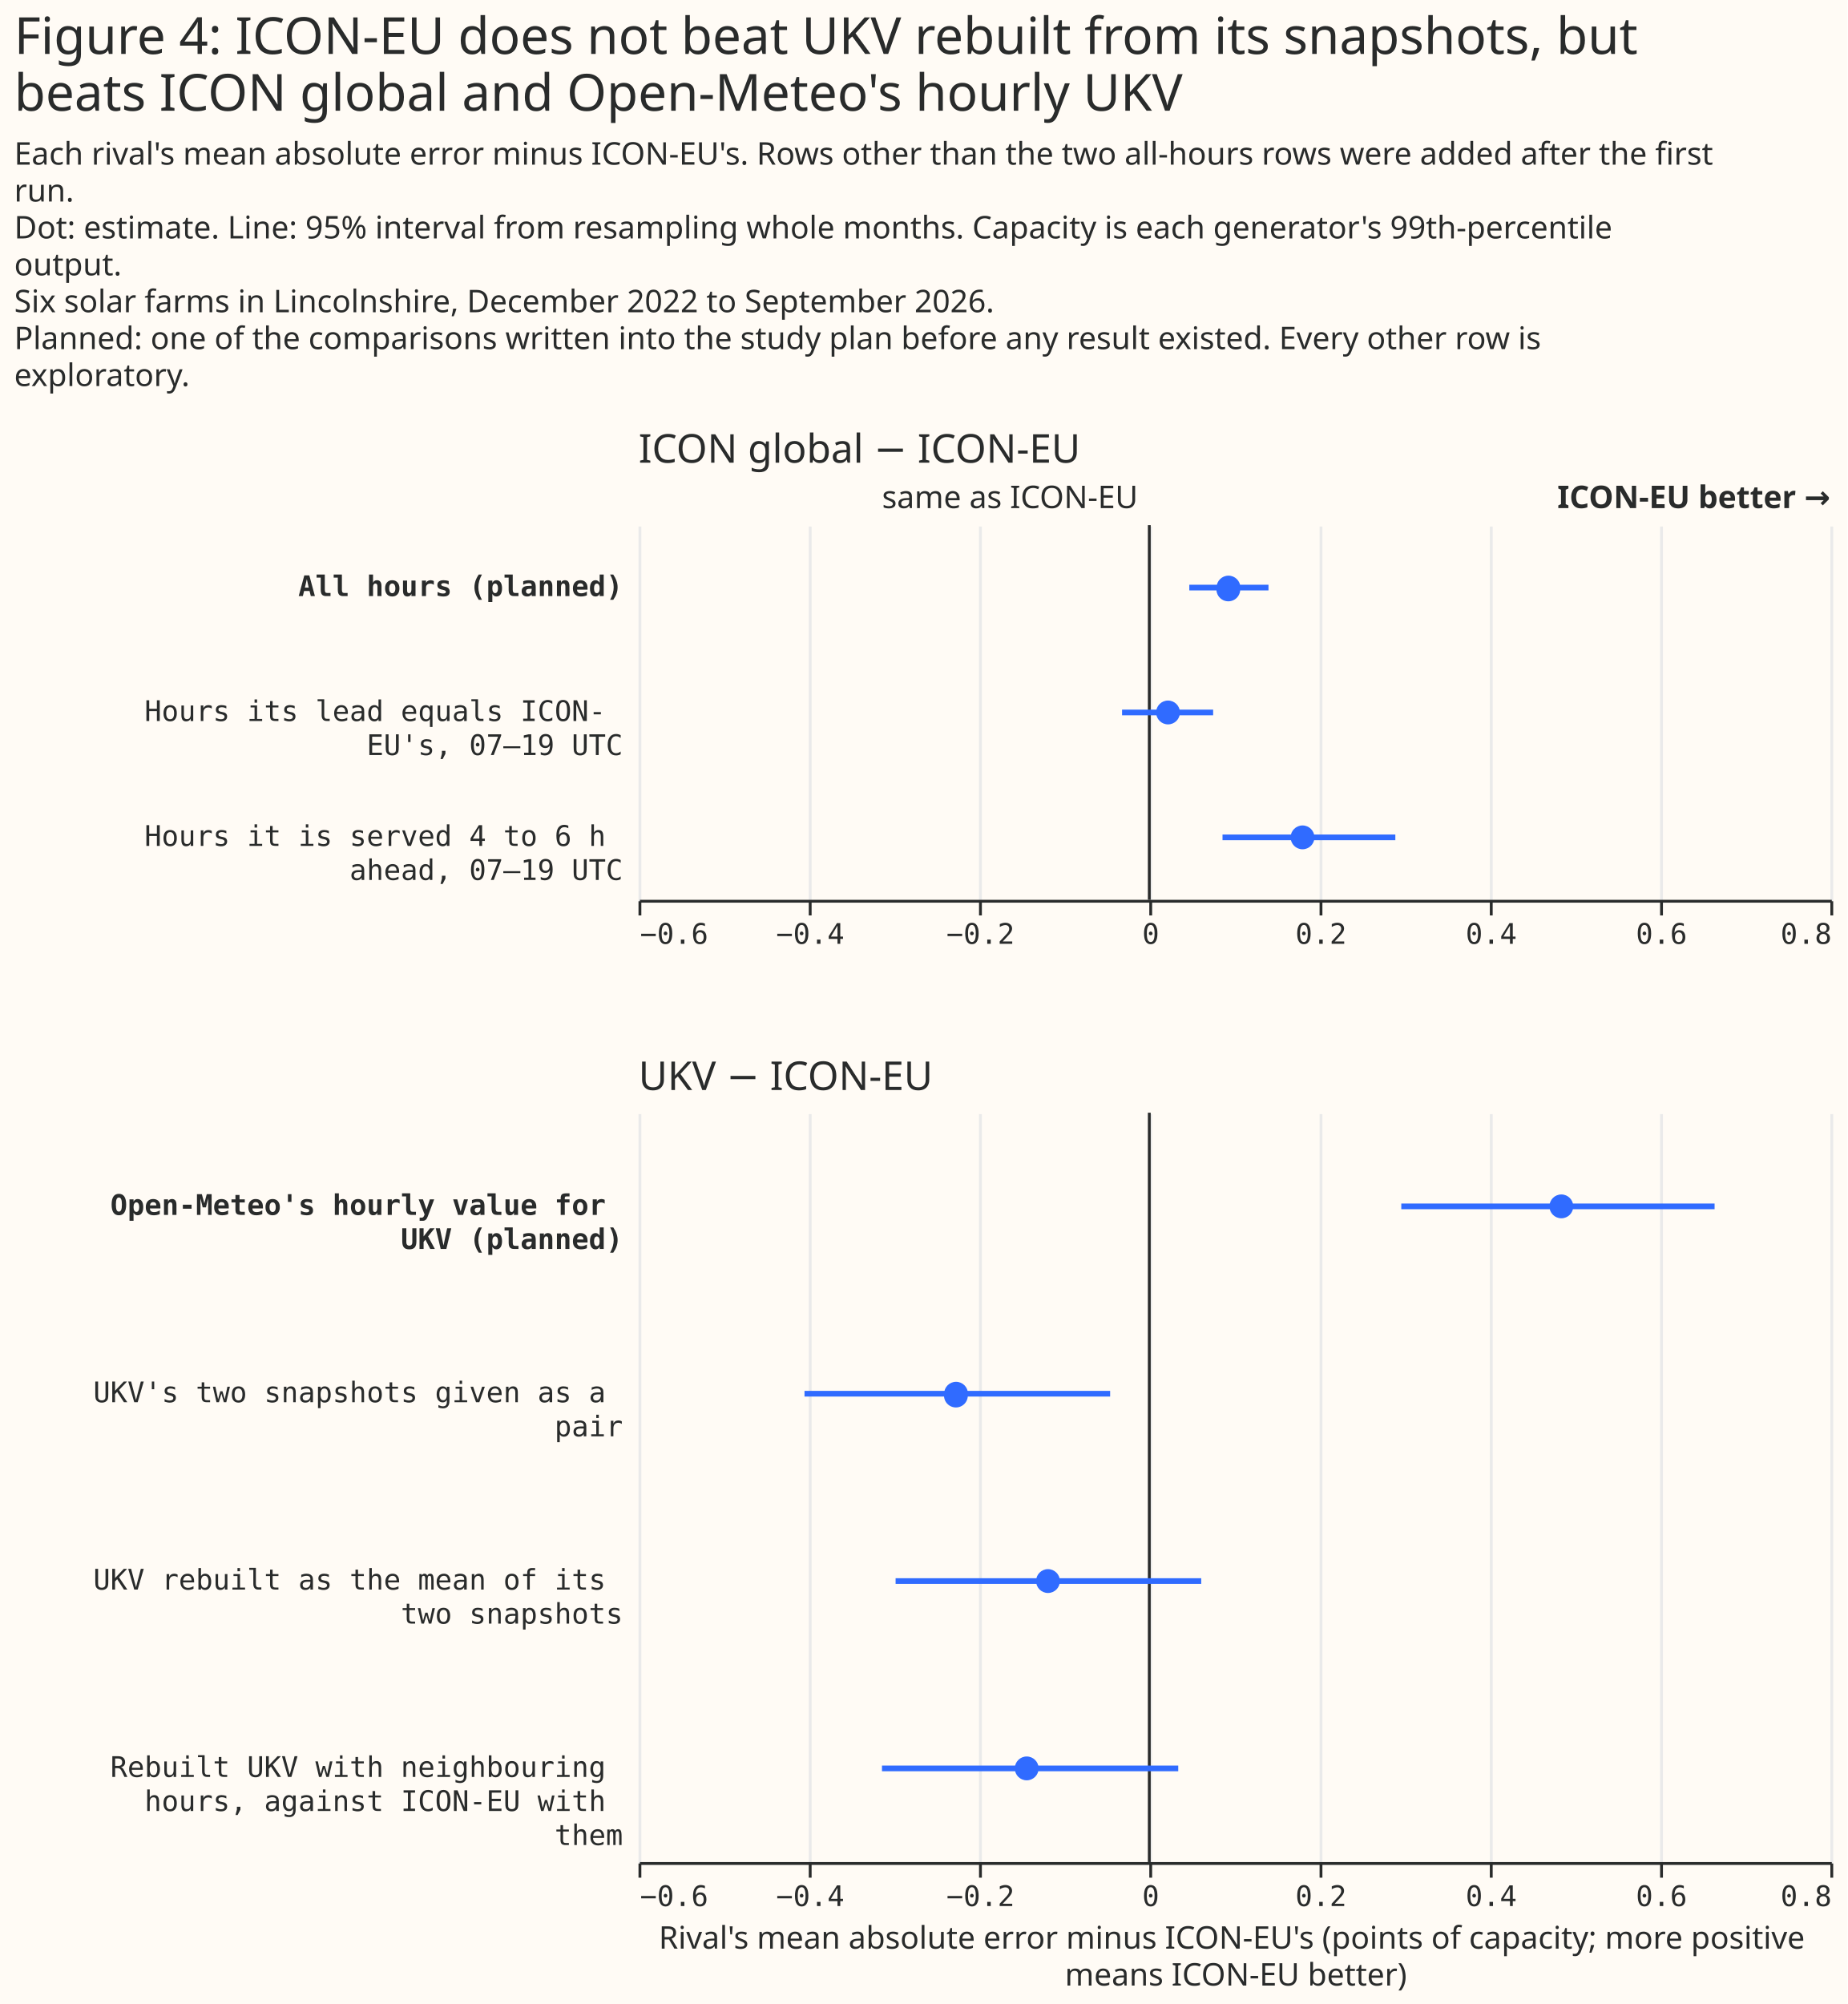
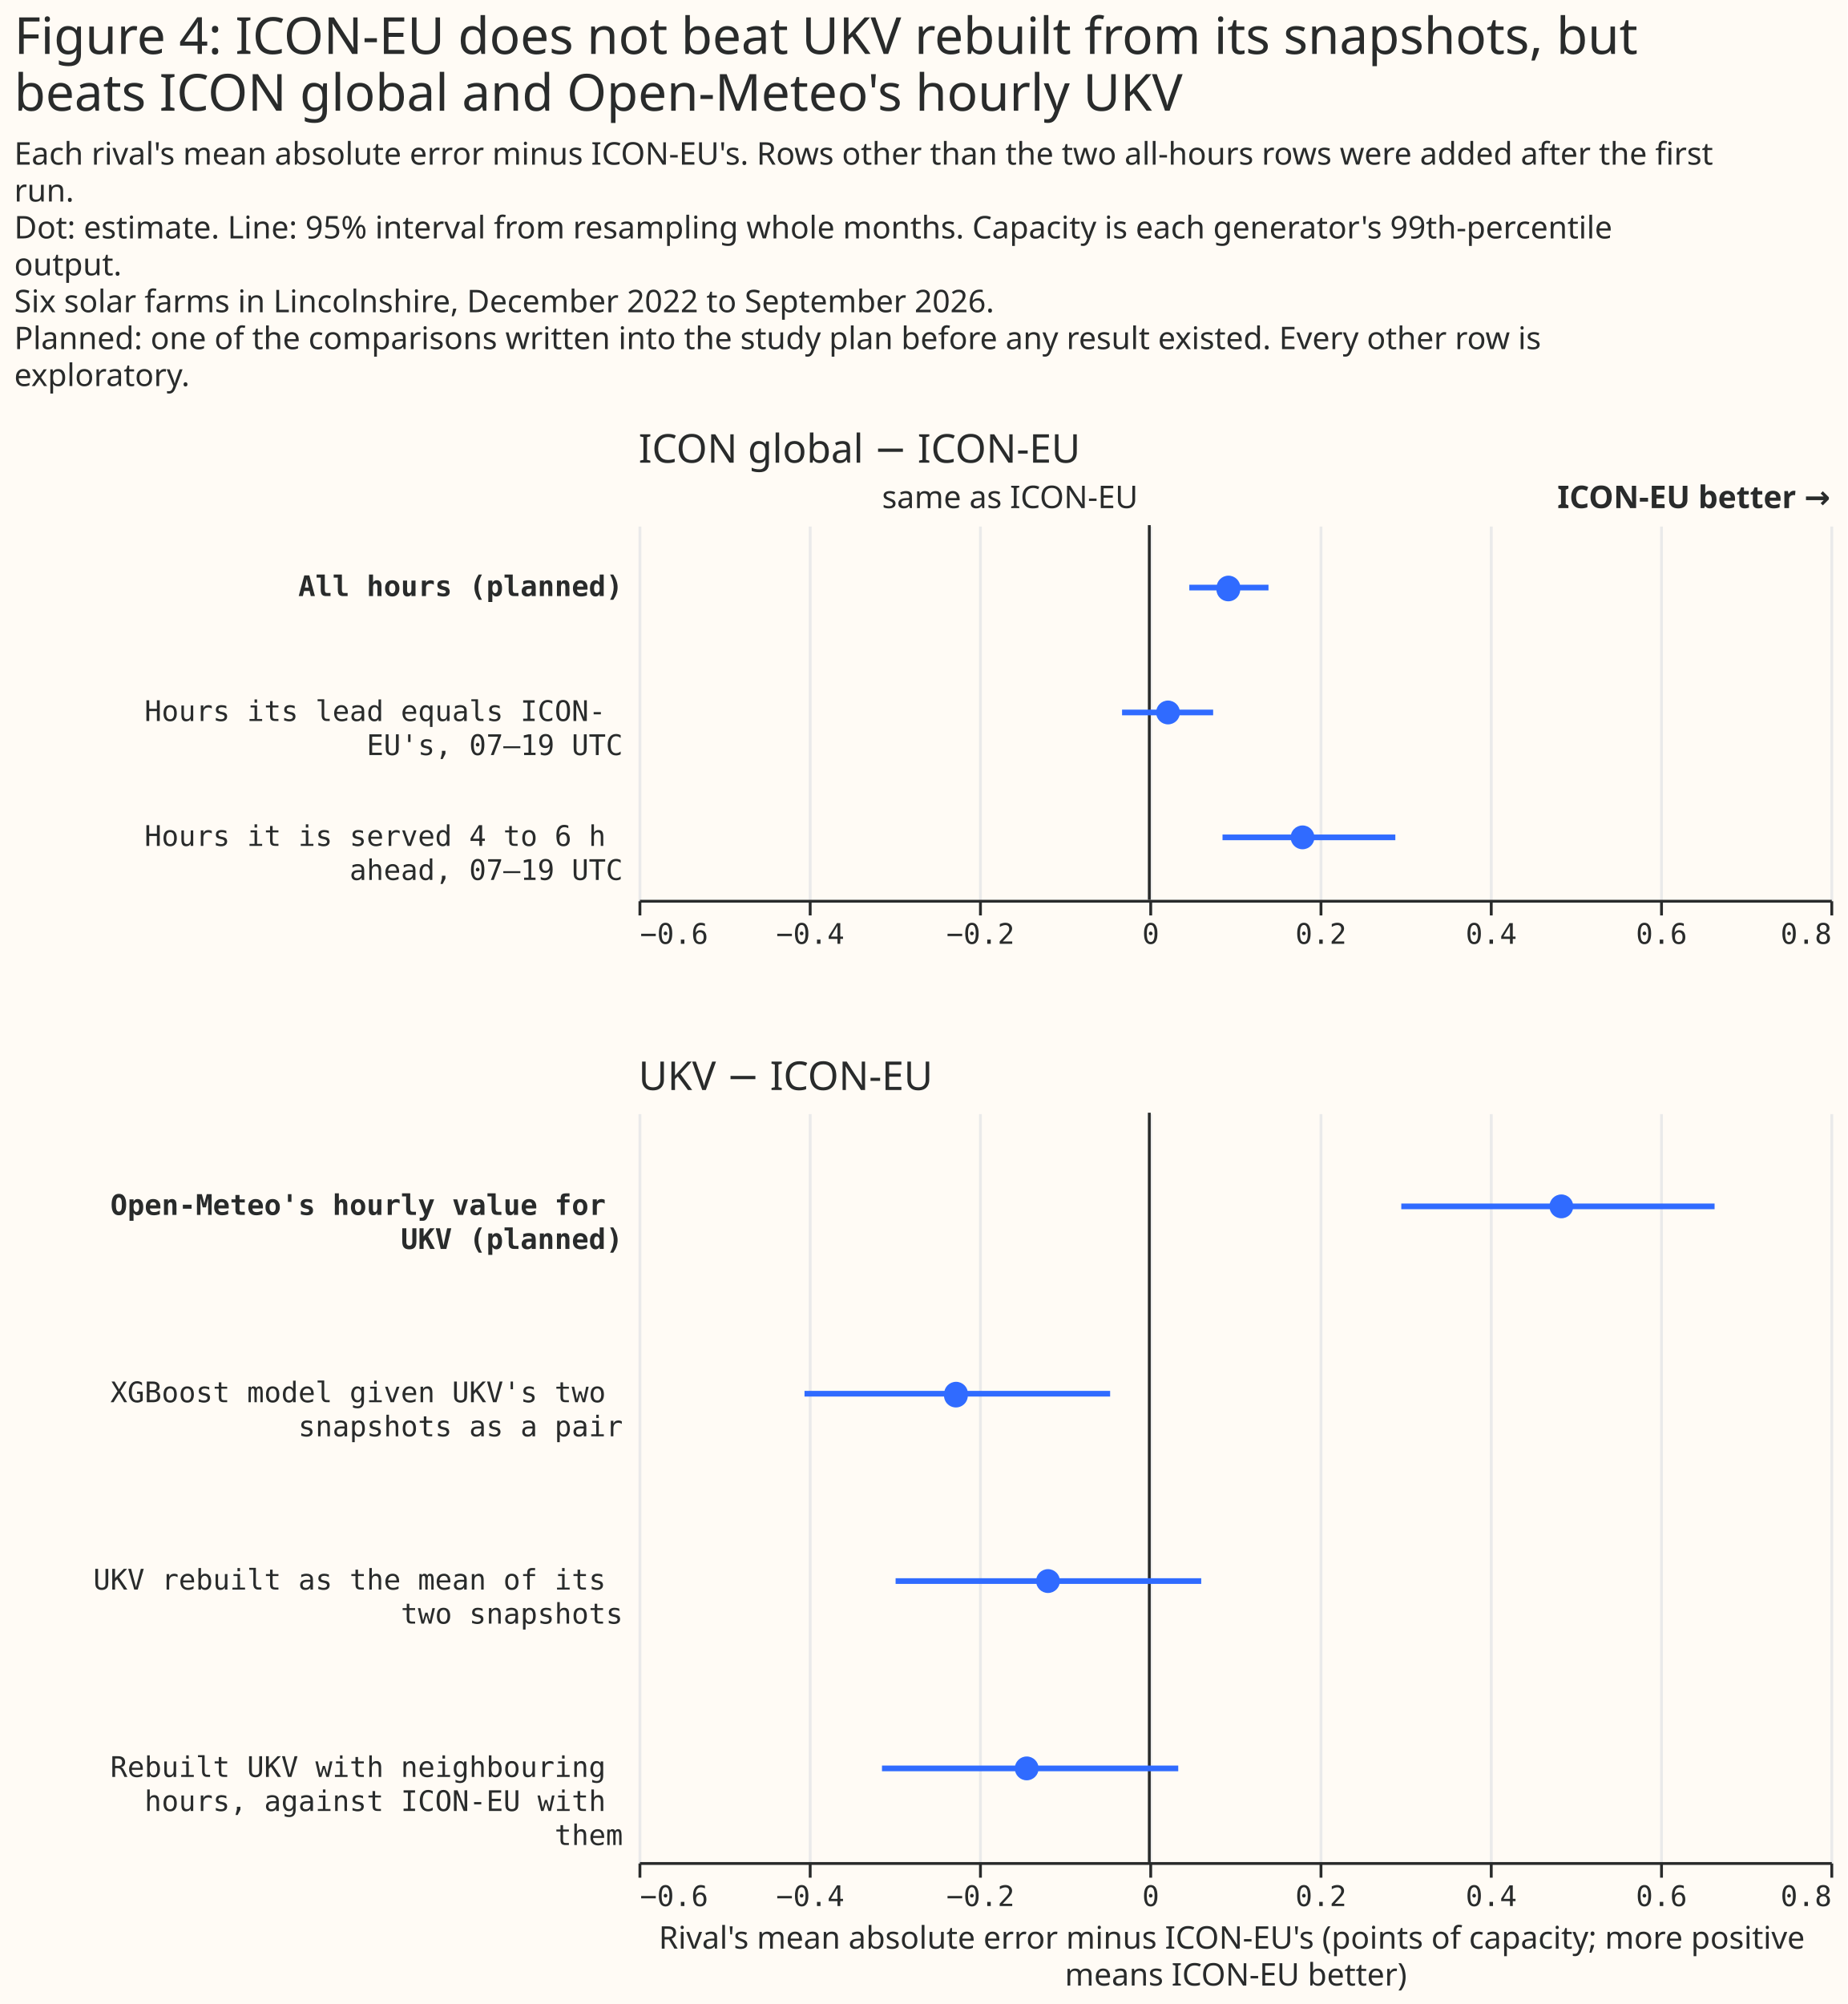
<svg xmlns="http://www.w3.org/2000/svg" width="651" height="706" class="marks" viewBox="0 0 651 706">
  <path fill="#fffbf5" d="M0 0h651v706H0z" />
  <g fill="none" stroke-miterlimit="10" aria-roledescription="group mark container" class="mark-group role-frame root">
    <path d="M225 185h420z" aria-hidden="true" class="background" />
    <g aria-roledescription="group mark container" class="mark-group role-scope concat_0_group">
      <path fill="#fffbf5" d="M225 185h420v132H225Z" aria-hidden="true" class="background" />
      <g aria-hidden="true" class="mark-group role-axis">
        <path stroke="#eaeaea" d="M225.5 317.5v-132m60 132v-132m60 132v-132m60 132v-132m60 132v-132m60 132v-132m60 132v-132m60 132v-132" class="mark-rule role-axis-grid" pointer-events="none" />
      </g>
      <g aria-label="X-axis for a linear scale with values from −0.6 to 0.8" aria-roledescription="axis" class="mark-group role-axis" pointer-events="none">
        <path stroke="#292b2b" d="M225.5 317.5v5m60-5v5m60-5v5m60-5v5m60-5v5m60-5v5m60-5v5m60-5v5" class="mark-rule role-axis-tick" />
        <g fill="#292b2b" class="mark-text role-axis-label" font-family="Matter Semi Mono, Roboto Mono, monospace" font-size="10">
          <text transform="translate(225.5 332.5)">−0.6</text>
          <text text-anchor="middle" transform="translate(285.5 332.5)">−0.4</text>
          <text text-anchor="middle" transform="translate(345.5 332.5)">−0.2</text>
          <text text-anchor="middle" transform="translate(405.5 332.5)">0</text>
          <text text-anchor="middle" transform="translate(465.5 332.5)">0.2</text>
          <text text-anchor="middle" transform="translate(525.5 332.5)">0.4</text>
          <text text-anchor="middle" transform="translate(585.5 332.5)">0.6</text>
          <text text-anchor="end" transform="translate(645.5 332.5)">0.8</text>
        </g>
        <path stroke="#292b2b" d="M225.5 317.5h420" class="mark-rule role-axis-domain" />
      </g>
      <g aria-label="Y-axis for a discrete scale with 3 values: All hours (planned), Hours its lead equals ICON-EU's, 07–19 UTC, Hours it is served 4 to 6 h ahead, 07–19 UTC" aria-roledescription="axis" class="mark-group role-axis">
        <g fill="#292b2b" class="mark-text role-axis-label" font-family="Matter Semi Mono, Roboto Mono, monospace" font-size="10" pointer-events="none" text-anchor="end">
          <text font-weight="bold" transform="translate(219.5 210)">All hours (planned)</text>
          <text transform="translate(219.5 254)">
            <tspan>Hours its lead equals ICON-</tspan>
            <tspan x="0" dy="12">EU's, 07–19 UTC</tspan>
          </text>
          <text transform="translate(219.5 298)">
            <tspan>Hours it is served 4 to 6 h</tspan>
            <tspan x="0" dy="12">ahead, 07–19 UTC</tspan>
          </text>
        </g>
      </g>
      <g aria-roledescription="rule mark container" class="mark-rule role-mark concat_0_layer_0_marks">
        <path stroke="#292b2b" d="M405 185v132" aria-label="x: 0" aria-roledescription="rule mark" />
      </g>
      <g aria-roledescription="text mark container" class="mark-text role-mark concat_0_layer_1_marks">
        <text fill="#292b2b" aria-label="x: 0" aria-roledescription="text mark" font-family="Matter XH, DM Sans, sans-serif" font-size="11" text-anchor="end" transform="translate(401 179)">same as ICON-EU</text>
      </g>
      <g aria-roledescription="text mark container" class="mark-text role-mark concat_0_layer_2_marks">
        <text fill="#292b2b" aria-label="x: 0.8" aria-roledescription="text mark" font-family="Matter XH, DM Sans, sans-serif" font-size="11" font-weight="bold" text-anchor="end" transform="translate(645 179)">ICON-EU better →</text>
      </g>
      <g stroke="#306bff" stroke-width="2" aria-hidden="true" class="mark-rule role-mark concat_0_layer_3_marks" clip-path="url(#a)" transform="translate(225 185)">
        <path d="M194.1 22H222m-51.6 44h32.1m3.3 44h60.9" />
      </g>
      <g fill="#306bff" aria-roledescription="symbol mark container" class="mark-symbol role-mark concat_0_layer_4_marks" clip-path="url(#b)" transform="translate(225 185)">
        <path d="M212 22a4.2 4.2 0 1 1-8.3 0 4.2 4.2 0 1 1 8.4 0" aria-label=": 0.09; label: All hours (planned); shade: weather model; Row: All hours (planned); Estimate: 0.093; Lower 95%: 0.047; Upper 95%: 0.14" aria-roledescription="point" />
        <path d="M190.8 66a4.2 4.2 0 1 1-8.4 0 4.2 4.2 0 1 1 8.4 0" aria-label=": 0.02; label: Hours its lead equals ICON-EU's, 07–19 UTC; shade: weather model; Row: Hours its lead equals ICON-EU's, 07–19 UTC; Estimate: 0.022; Lower 95%: −0.032; Upper 95%: 0.075" aria-roledescription="point" />
        <path d="M238.2 110a4.2 4.2 0 1 1-8.4 0 4.2 4.2 0 1 1 8.4 0" aria-label=": 0.18; label: Hours it is served 4 to 6 h ahead, 07–19 UTC; shade: weather model; Row: Hours it is served 4 to 6 h ahead, 07–19 UTC; Estimate: 0.18; Lower 95%: 0.086; Upper 95%: 0.289" aria-roledescription="point" />
      </g>
      <g class="mark-group role-title">
        <text fill="#292b2b" aria-label="Title text 'ICON global − ICON-EU'" aria-roledescription="title" class="mark-text role-title-text" font-family="Matter XH, DM Sans, sans-serif" font-size="14" pointer-events="none" transform="translate(225 163)">ICON global − ICON-EU</text>
      </g>
    </g>
    <g aria-roledescription="group mark container" class="mark-group role-scope concat_1_group">
      <path fill="#fffbf5" d="M225 392h420v264H225Z" aria-hidden="true" class="background" />
      <g aria-hidden="true" class="mark-group role-axis">
        <path stroke="#eaeaea" d="M225.5 656.5v-264m60 264v-264m60 264v-264m60 264v-264m60 264v-264m60 264v-264m60 264v-264m60 264v-264" class="mark-rule role-axis-grid" pointer-events="none" />
      </g>
      <g aria-label="X-axis titled 'Rival's mean absolute error minus ICON-EU's (points of capacity; more positive means ICON-EU better)' for a linear scale with values from −0.6 to 0.8" aria-roledescription="axis" class="mark-group role-axis" pointer-events="none">
        <path stroke="#292b2b" d="M225.5 656.5v5m60-5v5m60-5v5m60-5v5m60-5v5m60-5v5m60-5v5m60-5v5" class="mark-rule role-axis-tick" />
        <g fill="#292b2b" class="mark-text role-axis-label" font-family="Matter Semi Mono, Roboto Mono, monospace" font-size="10">
          <text transform="translate(225.5 671.5)">−0.6</text>
          <text text-anchor="middle" transform="translate(285.5 671.5)">−0.4</text>
          <text text-anchor="middle" transform="translate(345.5 671.5)">−0.2</text>
          <text text-anchor="middle" transform="translate(405.5 671.5)">0</text>
          <text text-anchor="middle" transform="translate(465.5 671.5)">0.2</text>
          <text text-anchor="middle" transform="translate(525.5 671.5)">0.4</text>
          <text text-anchor="middle" transform="translate(585.5 671.5)">0.6</text>
          <text text-anchor="end" transform="translate(645.5 671.5)">0.8</text>
        </g>
        <path stroke="#292b2b" d="M225.5 656.5h420" class="mark-rule role-axis-domain" />
        <text fill="#292b2b" class="mark-text role-axis-title" font-family="Matter XH, DM Sans, sans-serif" font-size="11" text-anchor="middle" transform="translate(435.5 686.5)">
          <tspan>Rival's mean absolute error minus ICON-EU's (points of capacity; more positive</tspan>
          <tspan x="0" dy="13">means ICON-EU better)</tspan>
        </text>
      </g>
-       <g aria-label="Y-axis for a discrete scale with 4 values: Open-Meteo's hourly value for UKV (planned), UKV's two snapshots given as a pair, UKV rebuilt as the mean of its two snapshots, Rebuilt UKV with neighbouring hours, against ICON-EU with them" aria-roledescription="axis" class="mark-group role-axis">
+       <g aria-label="Y-axis for a discrete scale with 4 values: Open-Meteo's hourly value for UKV (planned), XGBoost model given UKV's two snapshots as a pair, UKV rebuilt as the mean of its two snapshots, Rebuilt UKV with neighbouring hours, against ICON-EU with them" aria-roledescription="axis" class="mark-group role-axis">
        <g fill="#292b2b" class="mark-text role-axis-label" font-family="Matter Semi Mono, Roboto Mono, monospace" font-size="10" pointer-events="none" text-anchor="end">
          <text font-weight="bold" transform="translate(219.5 428)">
            <tspan>Open-Meteo's hourly value for</tspan>
            <tspan x="0" dy="12">UKV (planned)</tspan>
          </text>
          <text transform="translate(219.5 494)">
-             <tspan>UKV's two snapshots given as a</tspan>
-             <tspan x="0" dy="12">pair</tspan>
+             <tspan>XGBoost model given UKV's two</tspan>
+             <tspan x="0" dy="12">snapshots as a pair</tspan>
          </text>
          <text transform="translate(219.5 560)">
            <tspan>UKV rebuilt as the mean of its</tspan>
            <tspan x="0" dy="12">two snapshots</tspan>
          </text>
          <text transform="translate(219.5 626)">
            <tspan>Rebuilt UKV with neighbouring</tspan>
            <tspan x="0" dy="12">hours, against ICON-EU with</tspan>
            <tspan x="0" dy="12">them</tspan>
          </text>
        </g>
      </g>
      <g aria-roledescription="rule mark container" class="mark-rule role-mark concat_1_layer_0_marks">
        <path stroke="#292b2b" d="M405 392v264" aria-label="x: 0" aria-roledescription="rule mark" />
      </g>
      <g stroke="#306bff" stroke-width="2" aria-hidden="true" class="mark-rule role-mark concat_1_layer_1_marks" clip-path="url(#c)" transform="translate(225 392)">
        <path d="M268.8 33h110.4M58.5 99h107.7m-75.6 66h107.7M85.8 231h104.4" />
      </g>
      <g fill="#306bff" aria-roledescription="symbol mark container" class="mark-symbol role-mark concat_1_layer_2_marks" clip-path="url(#d)" transform="translate(225 392)">
        <path d="M329.4 33a4.2 4.2 0 1 1-8.4 0 4.2 4.2 0 1 1 8.4 0" aria-label="Rival's mean absolute error minus ICON-EU's (points of capacity; more positive, means ICON-EU better): 0.48; label: Open-Meteo's hourly value for UKV (planned); shade: weather model; Row: Open-Meteo's hourly value for UKV (planned); Estimate: 0.484; Lower 95%: 0.296; Upper 95%: 0.664" aria-roledescription="point" />
-         <path d="M116 99a4.2 4.2 0 1 1-8.3 0 4.2 4.2 0 1 1 8.4 0" aria-label="Rival's mean absolute error minus ICON-EU's (points of capacity; more positive, means ICON-EU better): −0.23; label: UKV's two snapshots given as a pair; shade: weather model; Row: UKV's two snapshots given as a pair; Estimate: −0.227; Lower 95%: −0.405; Upper 95%: −0.046" aria-roledescription="point" />
+         <path d="M116 99a4.2 4.2 0 1 1-8.3 0 4.2 4.2 0 1 1 8.4 0" aria-label="Rival's mean absolute error minus ICON-EU's (points of capacity; more positive, means ICON-EU better): −0.23; label: XGBoost model given UKV's two snapshots as a pair; shade: weather model; Row: XGBoost model given UKV's two snapshots as a pair; Estimate: −0.227; Lower 95%: −0.405; Upper 95%: −0.046" aria-roledescription="point" />
        <path d="M148.5 165a4.2 4.2 0 1 1-8.4 0 4.2 4.2 0 1 1 8.4 0" aria-label="Rival's mean absolute error minus ICON-EU's (points of capacity; more positive, means ICON-EU better): −0.12; label: UKV rebuilt as the mean of its two snapshots; shade: weather model; Row: UKV rebuilt as the mean of its two snapshots; Estimate: −0.119; Lower 95%: −0.298; Upper 95%: 0.061" aria-roledescription="point" />
        <path d="M141 231a4.2 4.2 0 1 1-8.4 0 4.2 4.2 0 1 1 8.4 0" aria-label="Rival's mean absolute error minus ICON-EU's (points of capacity; more positive, means ICON-EU better): −0.14; label: Rebuilt UKV with neighbouring hours, against ICON-EU with them; shade: weather model; Row: Rebuilt UKV with neighbouring hours, against ICON-EU with them; Estimate: −0.144; Lower 95%: −0.314; Upper 95%: 0.034" aria-roledescription="point" />
      </g>
      <g class="mark-group role-title">
        <text fill="#292b2b" aria-label="Title text 'UKV − ICON-EU'" aria-roledescription="title" class="mark-text role-title-text" font-family="Matter XH, DM Sans, sans-serif" font-size="14" pointer-events="none" transform="translate(225 384)">UKV − ICON-EU</text>
      </g>
    </g>
    <g fill="#292b2b" class="mark-group role-title" font-family="Matter XH, DM Sans, sans-serif" pointer-events="none">
      <text aria-label="Title text 'Figure 4: ICON-EU does not beat UKV rebuilt from its snapshots, but beats ICON global and Open-Meteo's hourly UKV'" aria-roledescription="title" class="mark-text role-title-text" font-size="18" transform="translate(5 19)">
        <tspan>Figure 4: ICON-EU does not beat UKV rebuilt from its snapshots, but</tspan>
        <tspan x="0" dy="20">beats ICON global and Open-Meteo's hourly UKV</tspan>
      </text>
      <text aria-label="Subtitle text 'Each rival's mean absolute error minus ICON-EU's. Rows other than the two all-hours rows were added after the first run. Dot: estimate. Line: 95% interval from resampling whole months. Capacity is each generator's 99th-percentile output. Six solar farms in Lincolnshire, December 2022 to September 2026. Planned: one of the comparisons written into the study plan before any result existed. Every other row is exploratory.'" aria-roledescription="subtitle" class="mark-text role-title-subtitle" font-size="11" transform="translate(5 58)">
        <tspan>Each rival's mean absolute error minus ICON-EU's. Rows other than the two all-hours rows were added after the first</tspan>
        <tspan x="0" dy="13">run.</tspan>
        <tspan x="0" dy="13">Dot: estimate. Line: 95% interval from resampling whole months. Capacity is each generator's 99th-percentile</tspan>
        <tspan x="0" dy="13">output.</tspan>
        <tspan x="0" dy="13">Six solar farms in Lincolnshire, December 2022 to September 2026.</tspan>
        <tspan x="0" dy="13">Planned: one of the comparisons written into the study plan before any result existed. Every other row is</tspan>
        <tspan x="0" dy="13">exploratory.</tspan>
      </text>
    </g>
  </g>
  <defs>
    <clipPath id="a">
      <path d="M0 0h420v132H0z" />
    </clipPath>
    <clipPath id="b">
      <path d="M0 0h420v132H0z" />
    </clipPath>
    <clipPath id="c">
      <path d="M0 0h420v264H0z" />
    </clipPath>
    <clipPath id="d">
      <path d="M0 0h420v264H0z" />
    </clipPath>
  </defs>
</svg>
